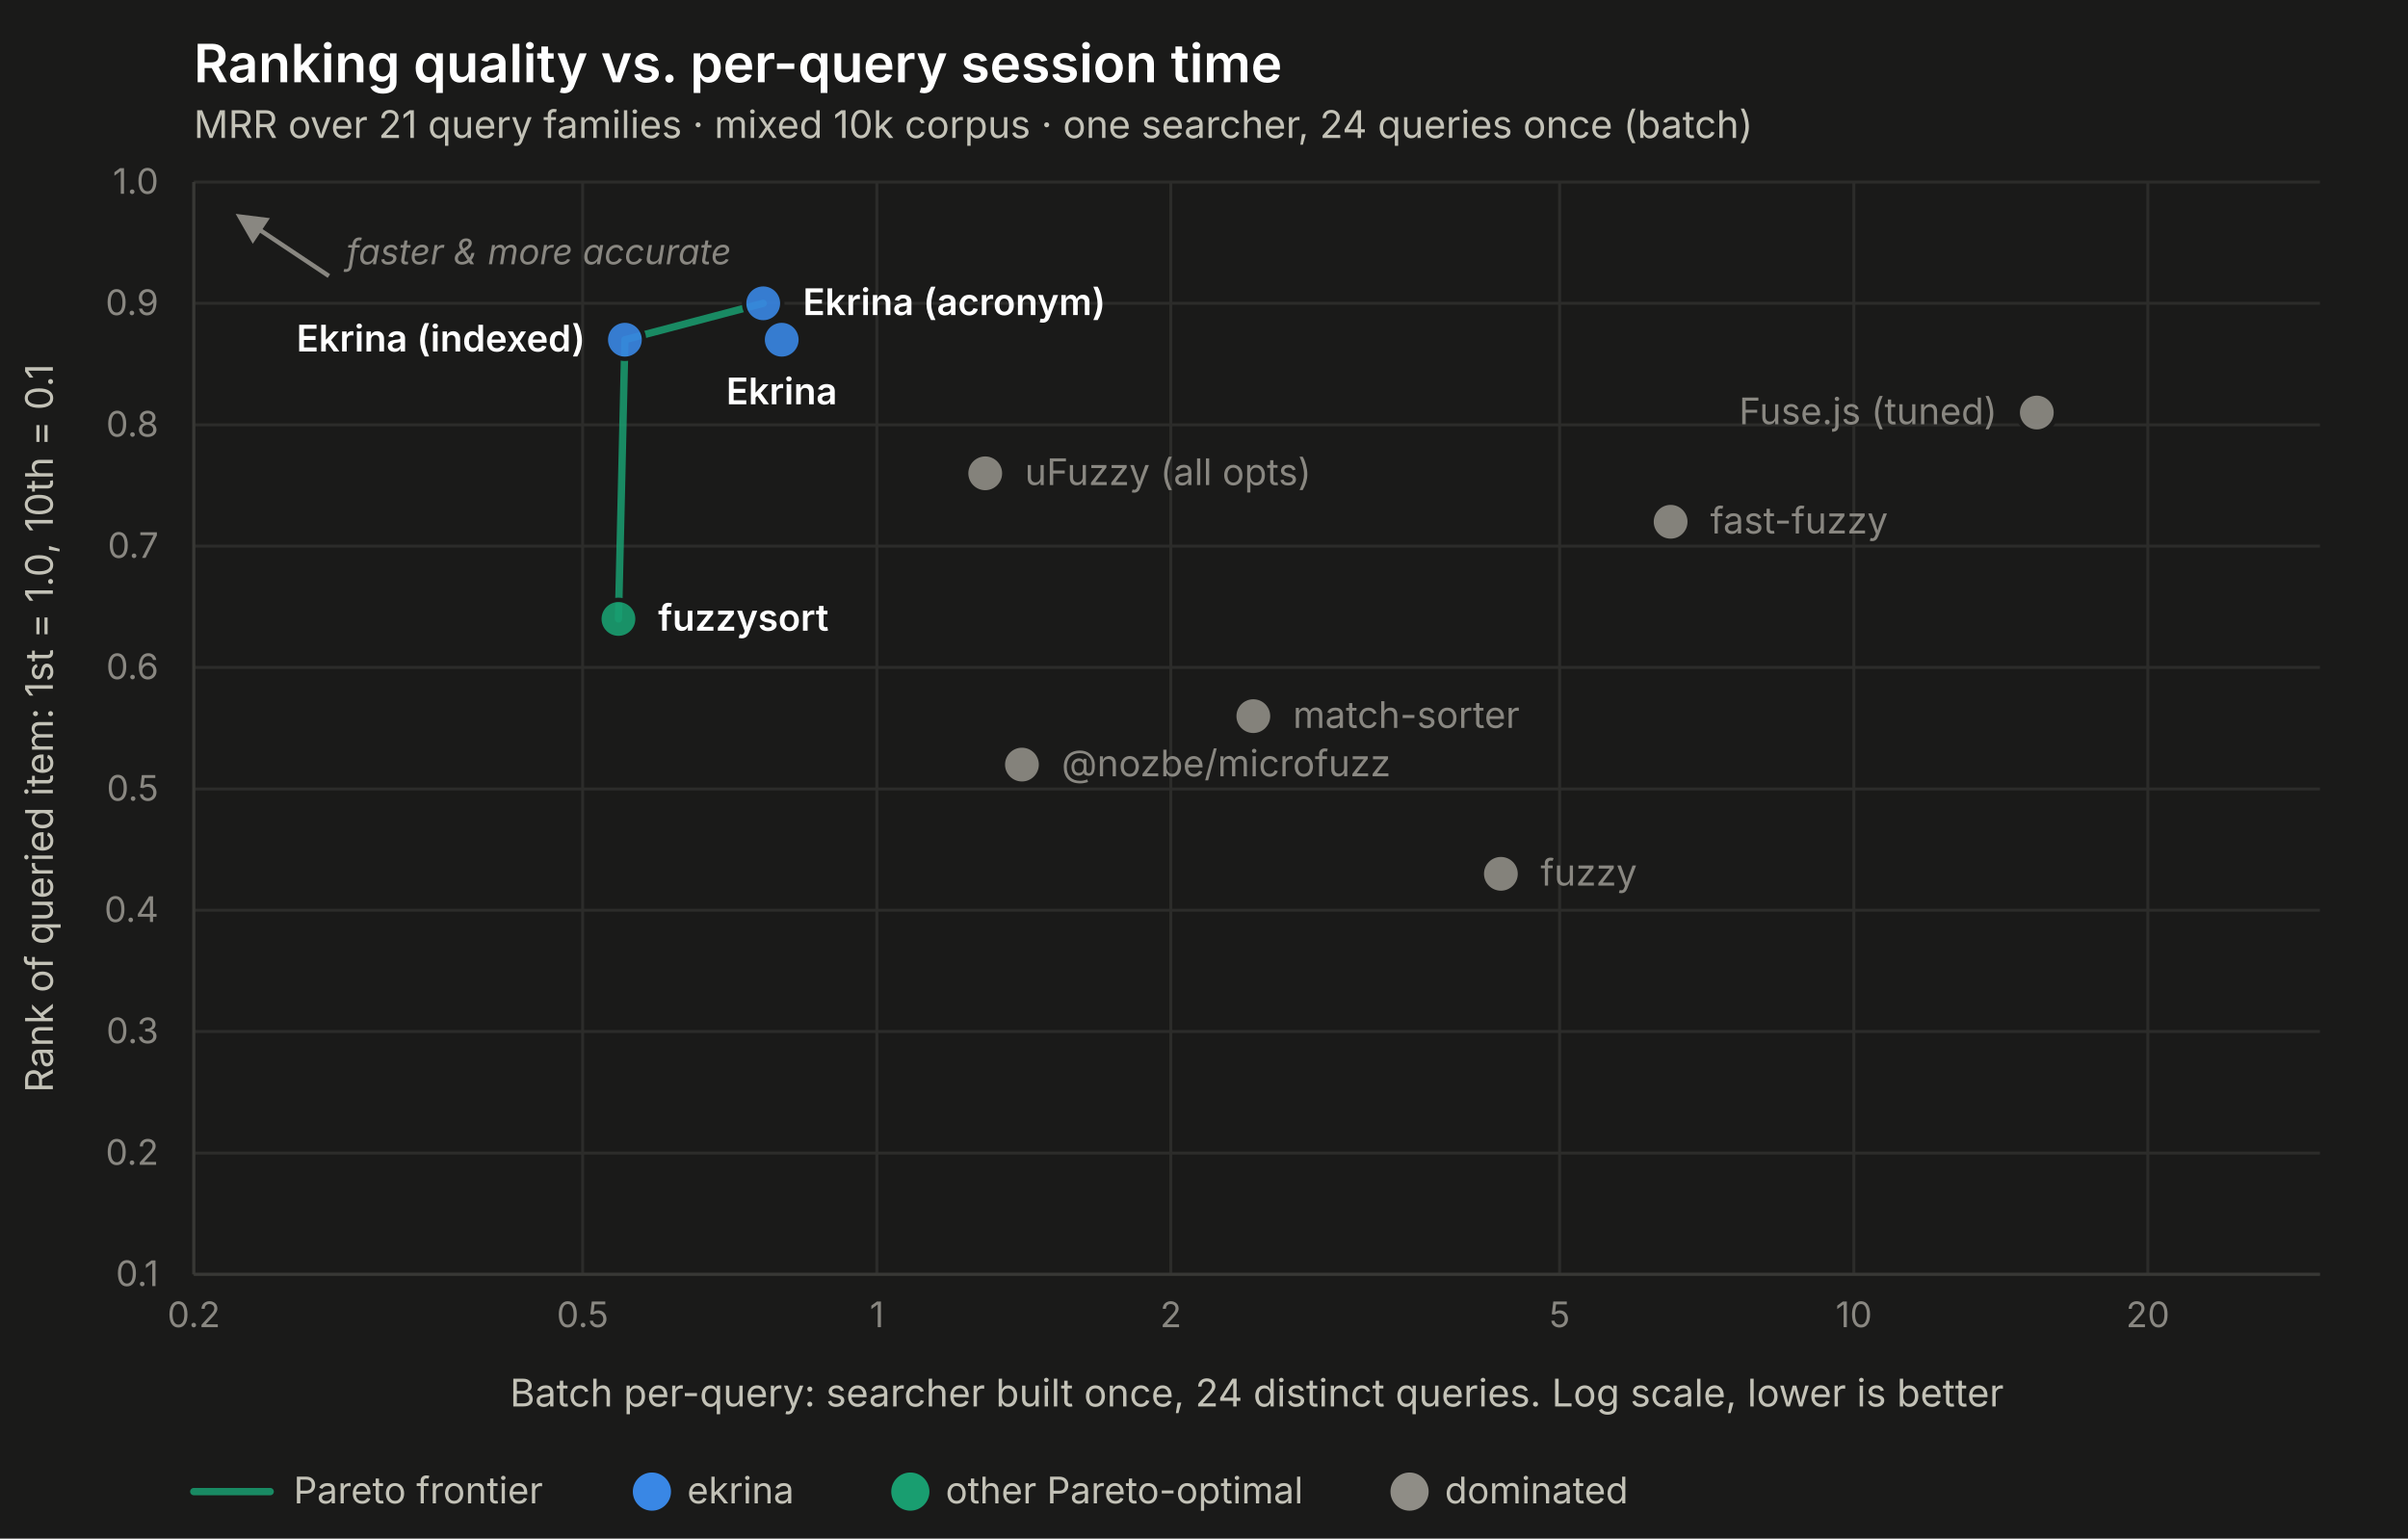
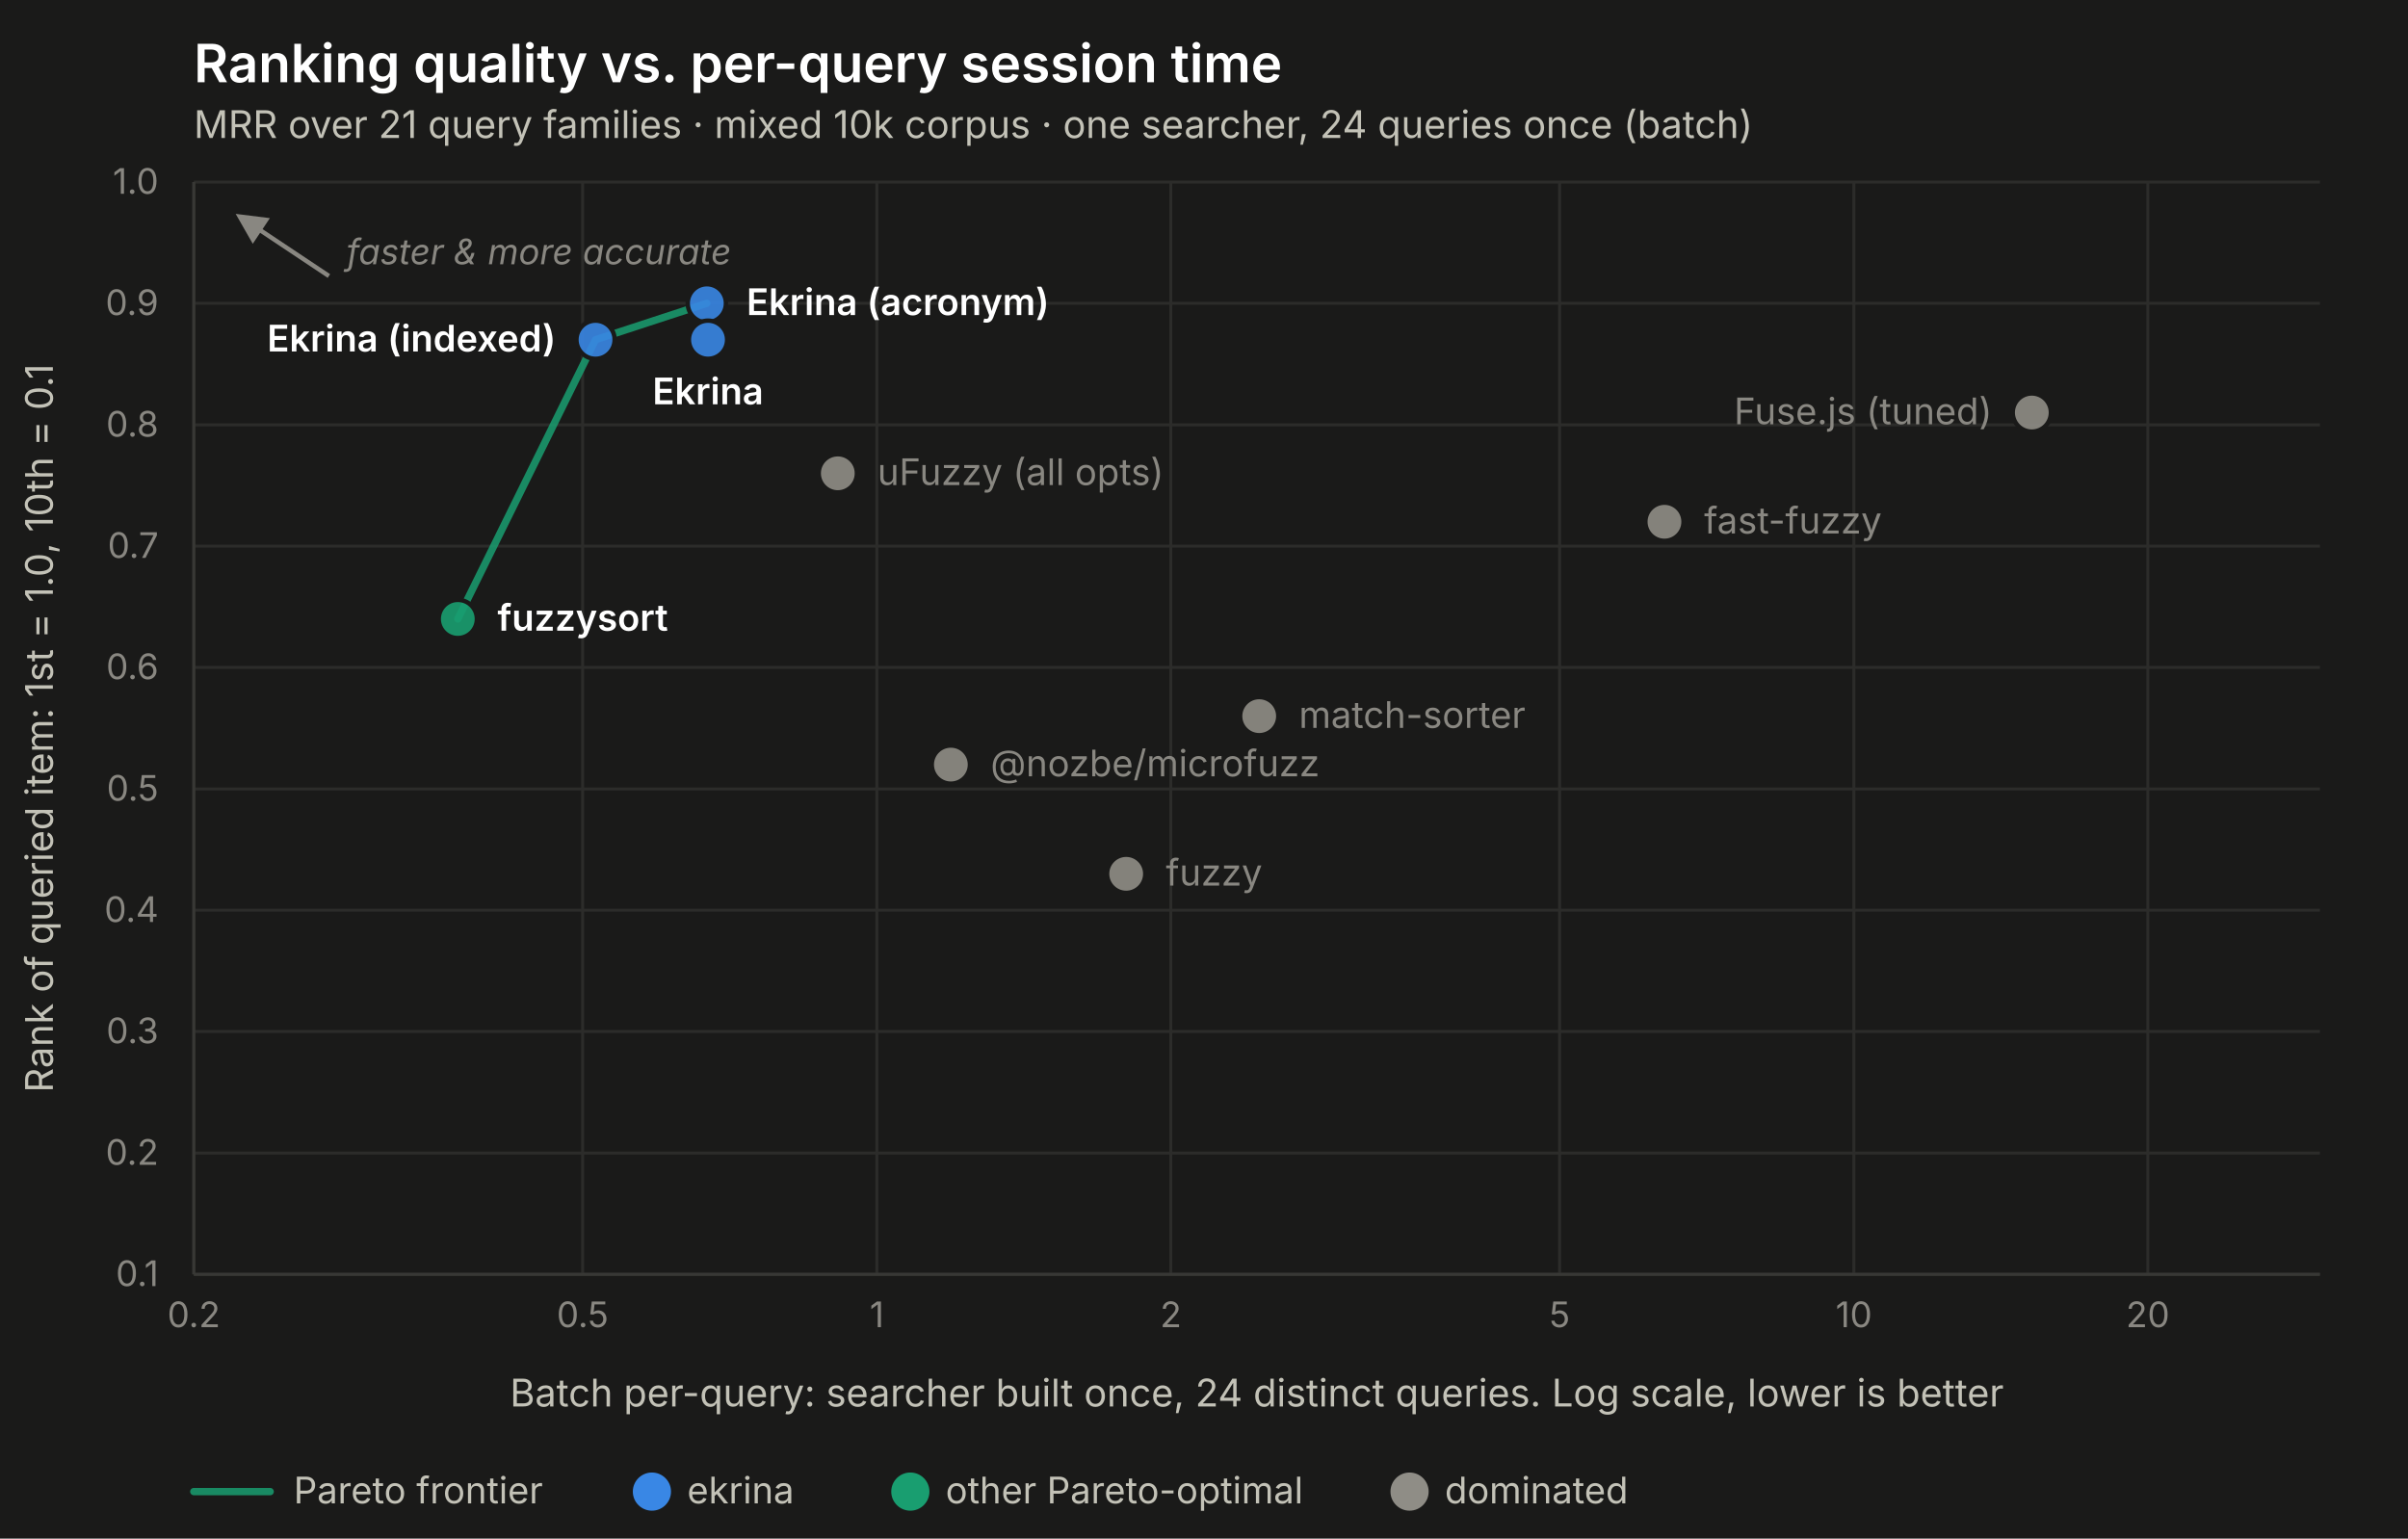
<svg xmlns="http://www.w3.org/2000/svg" viewBox="0 0 820 524" font-family="system-ui, -apple-system, 'Segoe UI', sans-serif" role="img" aria-labelledby="pareto-query-title pareto-query-desc">
  <defs>
    <marker id="arrow" viewBox="0 0 10 10" refX="8" refY="5" markerWidth="7" markerHeight="7" orient="auto-start-reverse">
      <path d="M0 0 L10 5 L0 10 z" fill="#898781" />
    </marker>
  </defs>
  <rect x="0" y="0" width="820" height="524" fill="#1a1a19" />
  <text x="66" y="28" fill="#ffffff" font-size="18" font-weight="600">Ranking quality vs. per-query session time</text>
  <text x="66" y="47" fill="#c3c2b7" font-size="13">MRR over 21 query families · mixed 10k corpus · one searcher, 24 queries once (batch)</text>
  <g>
    <line x1="66" y1="62" x2="66" y2="434" stroke="#2c2c2a" />
    <line x1="198.4" y1="62" x2="198.4" y2="434" stroke="#2c2c2a" />
    <line x1="298.6" y1="62" x2="298.6" y2="434" stroke="#2c2c2a" />
    <line x1="398.7" y1="62" x2="398.7" y2="434" stroke="#2c2c2a" />
    <line x1="531.1" y1="62" x2="531.1" y2="434" stroke="#2c2c2a" />
    <line x1="631.3" y1="62" x2="631.3" y2="434" stroke="#2c2c2a" />
    <line x1="731.4" y1="62" x2="731.4" y2="434" stroke="#2c2c2a" />
    <line x1="66" y1="434" x2="790" y2="434" stroke="#2c2c2a" />
    <line x1="66" y1="392.7" x2="790" y2="392.7" stroke="#2c2c2a" />
    <line x1="66" y1="351.3" x2="790" y2="351.3" stroke="#2c2c2a" />
    <line x1="66" y1="310" x2="790" y2="310" stroke="#2c2c2a" />
    <line x1="66" y1="268.7" x2="790" y2="268.7" stroke="#2c2c2a" />
    <line x1="66" y1="227.3" x2="790" y2="227.3" stroke="#2c2c2a" />
    <line x1="66" y1="186" x2="790" y2="186" stroke="#2c2c2a" />
    <line x1="66" y1="144.7" x2="790" y2="144.7" stroke="#2c2c2a" />
    <line x1="66" y1="103.3" x2="790" y2="103.3" stroke="#2c2c2a" />
    <line x1="66" y1="62" x2="790" y2="62" stroke="#2c2c2a" />
  </g>
  <line x1="66" y1="434" x2="790" y2="434" stroke="#383835" />
  <line x1="66" y1="62" x2="66" y2="434" stroke="#383835" />
  <g>
    <text x="66" y="452" text-anchor="middle" fill="#898781" font-size="12" font-variant-numeric="tabular-nums">0.2</text>
    <text x="198.4" y="452" text-anchor="middle" fill="#898781" font-size="12" font-variant-numeric="tabular-nums">0.5</text>
    <text x="298.6" y="452" text-anchor="middle" fill="#898781" font-size="12" font-variant-numeric="tabular-nums">1</text>
    <text x="398.7" y="452" text-anchor="middle" fill="#898781" font-size="12" font-variant-numeric="tabular-nums">2</text>
    <text x="531.1" y="452" text-anchor="middle" fill="#898781" font-size="12" font-variant-numeric="tabular-nums">5</text>
    <text x="631.3" y="452" text-anchor="middle" fill="#898781" font-size="12" font-variant-numeric="tabular-nums">10</text>
    <text x="731.4" y="452" text-anchor="middle" fill="#898781" font-size="12" font-variant-numeric="tabular-nums">20</text>
  </g>
  <g>
    <text x="54" y="438" text-anchor="end" fill="#898781" font-size="12" font-variant-numeric="tabular-nums">0.1</text>
    <text x="54" y="396.7" text-anchor="end" fill="#898781" font-size="12" font-variant-numeric="tabular-nums">0.2</text>
    <text x="54" y="355.3" text-anchor="end" fill="#898781" font-size="12" font-variant-numeric="tabular-nums">0.3</text>
    <text x="54" y="314" text-anchor="end" fill="#898781" font-size="12" font-variant-numeric="tabular-nums">0.4</text>
    <text x="54" y="272.7" text-anchor="end" fill="#898781" font-size="12" font-variant-numeric="tabular-nums">0.5</text>
    <text x="54" y="231.3" text-anchor="end" fill="#898781" font-size="12" font-variant-numeric="tabular-nums">0.6</text>
    <text x="54" y="190" text-anchor="end" fill="#898781" font-size="12" font-variant-numeric="tabular-nums">0.7</text>
    <text x="54" y="148.7" text-anchor="end" fill="#898781" font-size="12" font-variant-numeric="tabular-nums">0.8</text>
    <text x="54" y="107.3" text-anchor="end" fill="#898781" font-size="12" font-variant-numeric="tabular-nums">0.9</text>
    <text x="54" y="66" text-anchor="end" fill="#898781" font-size="12" font-variant-numeric="tabular-nums">1.0</text>
  </g>
  <text x="428" y="479" text-anchor="middle" fill="#c3c2b7" font-size="13">Batch per-query: searcher built once, 24 distinct queries. Log scale, lower is better</text>
  <text transform="translate(18,248) rotate(-90)" text-anchor="middle" fill="#c3c2b7" font-size="13">Rank of queried item: 1st = 1.0, 10th = 0.1</text>
-   <path d="M210.6 210.8 L212.8 115.7 L259.9 103.3" fill="none" stroke="#199e70" stroke-width="2.5" stroke-linejoin="round" stroke-linecap="round" opacity="0.85" />
+   <path d="M155.9 210.8 L202.8 115.7 L240.7 103.3" fill="none" stroke="#199e70" stroke-width="2.5" stroke-linejoin="round" stroke-linecap="round" opacity="0.85" />
  <g transform="translate(78,70)">
    <line x1="34" y1="24" x2="4" y2="4" stroke="#898781" stroke-width="1.5" marker-end="url(#arrow)" />
    <text x="40" y="20" fill="#898781" font-size="12" font-style="italic">faster &amp; more accurate</text>
  </g>
  <g>
-     <circle cx="259.9" cy="103.3" r="6.5" fill="#3987e5" fill-opacity="0.9" stroke="#1a1a19" stroke-width="1.5" />
-     <circle cx="266.2" cy="115.7" r="6.5" fill="#3987e5" fill-opacity="0.9" stroke="#1a1a19" stroke-width="1.5" />
-     <circle cx="212.8" cy="115.7" r="6.5" fill="#3987e5" fill-opacity="0.9" stroke="#1a1a19" stroke-width="1.5" />
-     <circle cx="693.6" cy="140.5" r="6.5" fill="#8f8d86" fill-opacity="0.9" stroke="#1a1a19" stroke-width="1.5" />
-     <circle cx="335.5" cy="161.2" r="6.5" fill="#8f8d86" fill-opacity="0.9" stroke="#1a1a19" stroke-width="1.5" />
-     <circle cx="568.9" cy="177.7" r="6.5" fill="#8f8d86" fill-opacity="0.9" stroke="#1a1a19" stroke-width="1.5" />
-     <circle cx="210.6" cy="210.8" r="6.5" fill="#199e70" fill-opacity="0.9" stroke="#1a1a19" stroke-width="1.5" />
-     <circle cx="426.8" cy="243.9" r="6.5" fill="#8f8d86" fill-opacity="0.9" stroke="#1a1a19" stroke-width="1.5" />
-     <circle cx="348" cy="260.4" r="6.5" fill="#8f8d86" fill-opacity="0.9" stroke="#1a1a19" stroke-width="1.5" />
-     <circle cx="511.1" cy="297.6" r="6.5" fill="#8f8d86" fill-opacity="0.9" stroke="#1a1a19" stroke-width="1.5" />
+     <circle cx="240.7" cy="103.3" r="6.5" fill="#3987e5" fill-opacity="0.9" stroke="#1a1a19" stroke-width="1.5" />
+     <circle cx="241.1" cy="115.7" r="6.5" fill="#3987e5" fill-opacity="0.9" stroke="#1a1a19" stroke-width="1.5" />
+     <circle cx="202.8" cy="115.7" r="6.5" fill="#3987e5" fill-opacity="0.9" stroke="#1a1a19" stroke-width="1.5" />
+     <circle cx="691.9" cy="140.5" r="6.5" fill="#8f8d86" fill-opacity="0.9" stroke="#1a1a19" stroke-width="1.5" />
+     <circle cx="285.3" cy="161.2" r="6.5" fill="#8f8d86" fill-opacity="0.9" stroke="#1a1a19" stroke-width="1.5" />
+     <circle cx="566.8" cy="177.7" r="6.5" fill="#8f8d86" fill-opacity="0.9" stroke="#1a1a19" stroke-width="1.5" />
+     <circle cx="155.9" cy="210.8" r="6.5" fill="#199e70" fill-opacity="0.9" stroke="#1a1a19" stroke-width="1.5" />
+     <circle cx="428.8" cy="243.9" r="6.5" fill="#8f8d86" fill-opacity="0.9" stroke="#1a1a19" stroke-width="1.5" />
+     <circle cx="323.8" cy="260.4" r="6.5" fill="#8f8d86" fill-opacity="0.9" stroke="#1a1a19" stroke-width="1.5" />
+     <circle cx="383.5" cy="297.6" r="6.5" fill="#8f8d86" fill-opacity="0.9" stroke="#1a1a19" stroke-width="1.5" />
  </g>
  <g>
-     <text x="273.4" y="107.3" text-anchor="start" fill="#ffffff" font-size="12.5" font-weight="600">Ekrina (acronym)</text>
-     <text x="266.2" y="137.7" text-anchor="middle" fill="#ffffff" font-size="12.5" font-weight="600">Ekrina</text>
-     <text x="199.3" y="119.7" text-anchor="end" fill="#ffffff" font-size="12.5" font-weight="600">Ekrina (indexed)</text>
-     <text x="224.1" y="214.8" text-anchor="start" fill="#ffffff" font-size="12.5" font-weight="600">fuzzysort</text>
-     <text x="680.1" y="144.5" text-anchor="end" fill="#898781" font-size="12.5">Fuse.js (tuned)</text>
-     <text x="349" y="165.2" text-anchor="start" fill="#898781" font-size="12.5">uFuzzy (all opts)</text>
-     <text x="582.4" y="181.7" text-anchor="start" fill="#898781" font-size="12.5">fast-fuzzy</text>
-     <text x="440.3" y="247.9" text-anchor="start" fill="#898781" font-size="12.5">match-sorter</text>
-     <text x="361.5" y="264.4" text-anchor="start" fill="#898781" font-size="12.5">@nozbe/microfuzz</text>
-     <text x="524.6" y="301.6" text-anchor="start" fill="#898781" font-size="12.5">fuzzy</text>
+     <text x="254.2" y="107.3" text-anchor="start" fill="#ffffff" font-size="12.5" font-weight="600">Ekrina (acronym)</text>
+     <text x="241.1" y="137.7" text-anchor="middle" fill="#ffffff" font-size="12.5" font-weight="600">Ekrina</text>
+     <text x="189.3" y="119.7" text-anchor="end" fill="#ffffff" font-size="12.5" font-weight="600">Ekrina (indexed)</text>
+     <text x="169.4" y="214.8" text-anchor="start" fill="#ffffff" font-size="12.5" font-weight="600">fuzzysort</text>
+     <text x="678.4" y="144.5" text-anchor="end" fill="#898781" font-size="12.5">Fuse.js (tuned)</text>
+     <text x="298.8" y="165.2" text-anchor="start" fill="#898781" font-size="12.5">uFuzzy (all opts)</text>
+     <text x="580.3" y="181.7" text-anchor="start" fill="#898781" font-size="12.5">fast-fuzzy</text>
+     <text x="442.3" y="247.9" text-anchor="start" fill="#898781" font-size="12.5">match-sorter</text>
+     <text x="337.3" y="264.4" text-anchor="start" fill="#898781" font-size="12.5">@nozbe/microfuzz</text>
+     <text x="397" y="301.6" text-anchor="start" fill="#898781" font-size="12.5">fuzzy</text>
  </g>
  <g>
    <line x1="66" y1="508" x2="92" y2="508" stroke="#199e70" stroke-width="2.5" stroke-linecap="round" opacity="0.85" />
    <text x="100" y="512" fill="#c3c2b7" font-size="12.5">Pareto frontier</text>
    <circle cx="222" cy="508" r="6.5" fill="#3987e5" />
    <text x="234" y="512" fill="#c3c2b7" font-size="12.5">ekrina</text>
    <circle cx="310" cy="508" r="6.5" fill="#199e70" />
    <text x="322" y="512" fill="#c3c2b7" font-size="12.5">other Pareto-optimal</text>
    <circle cx="480" cy="508" r="6.5" fill="#8f8d86" />
    <text x="492" y="512" fill="#c3c2b7" font-size="12.5">dominated</text>
  </g>
</svg>
